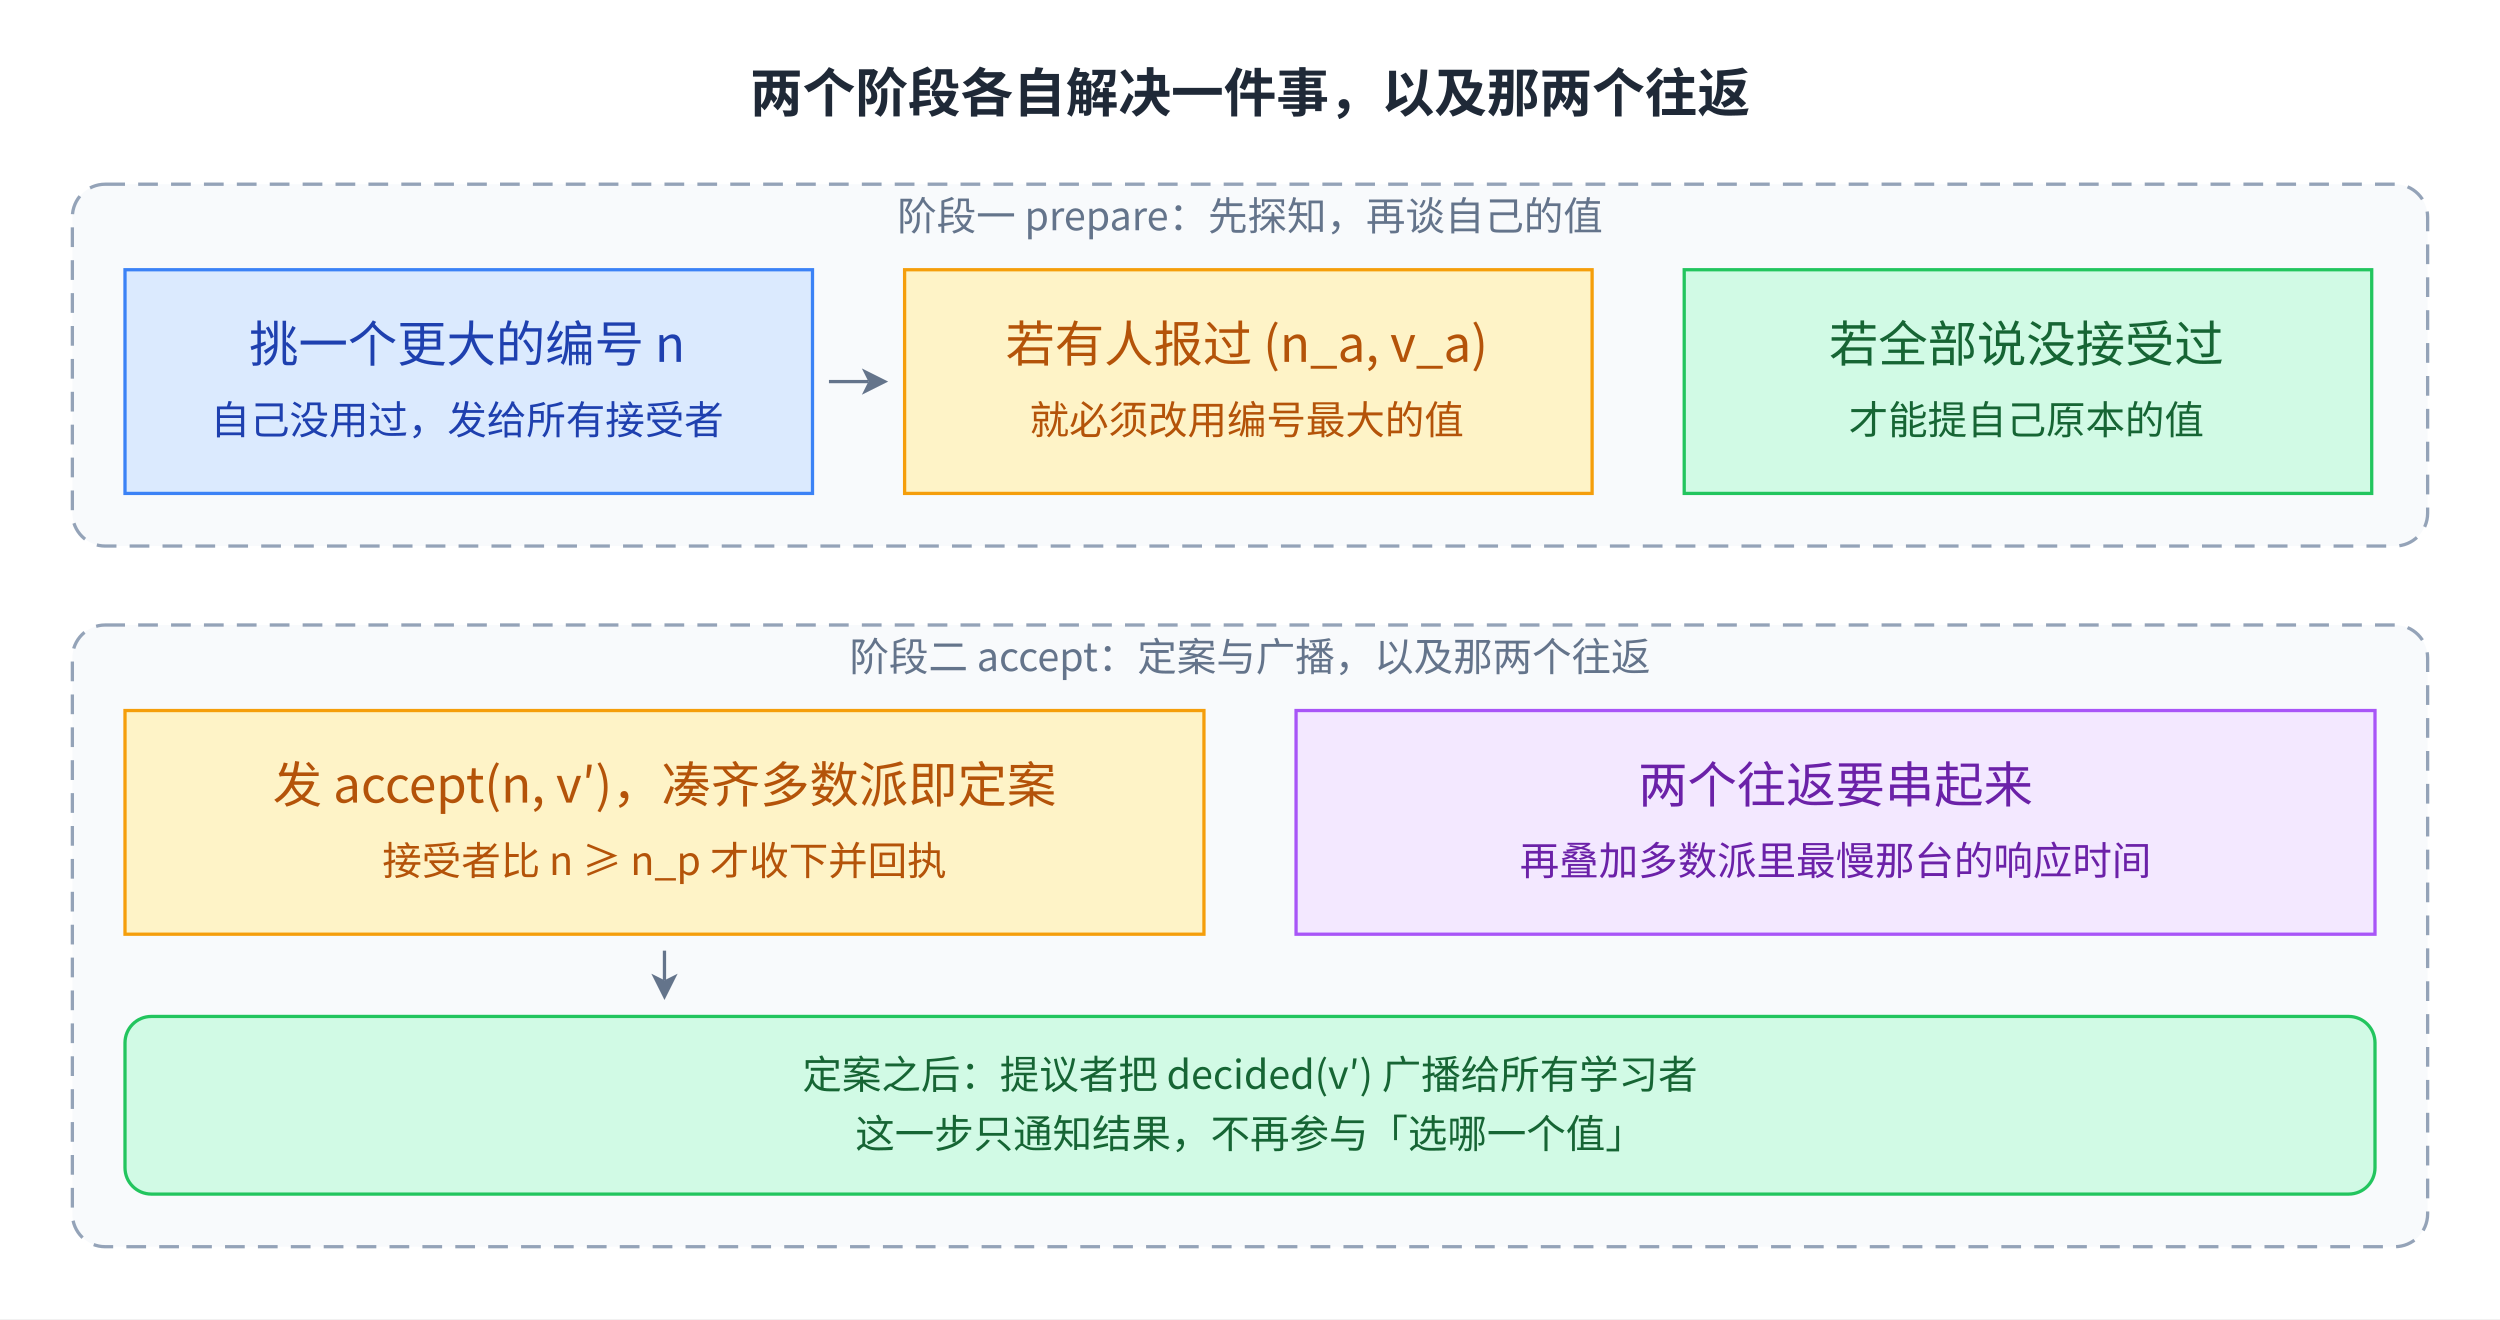
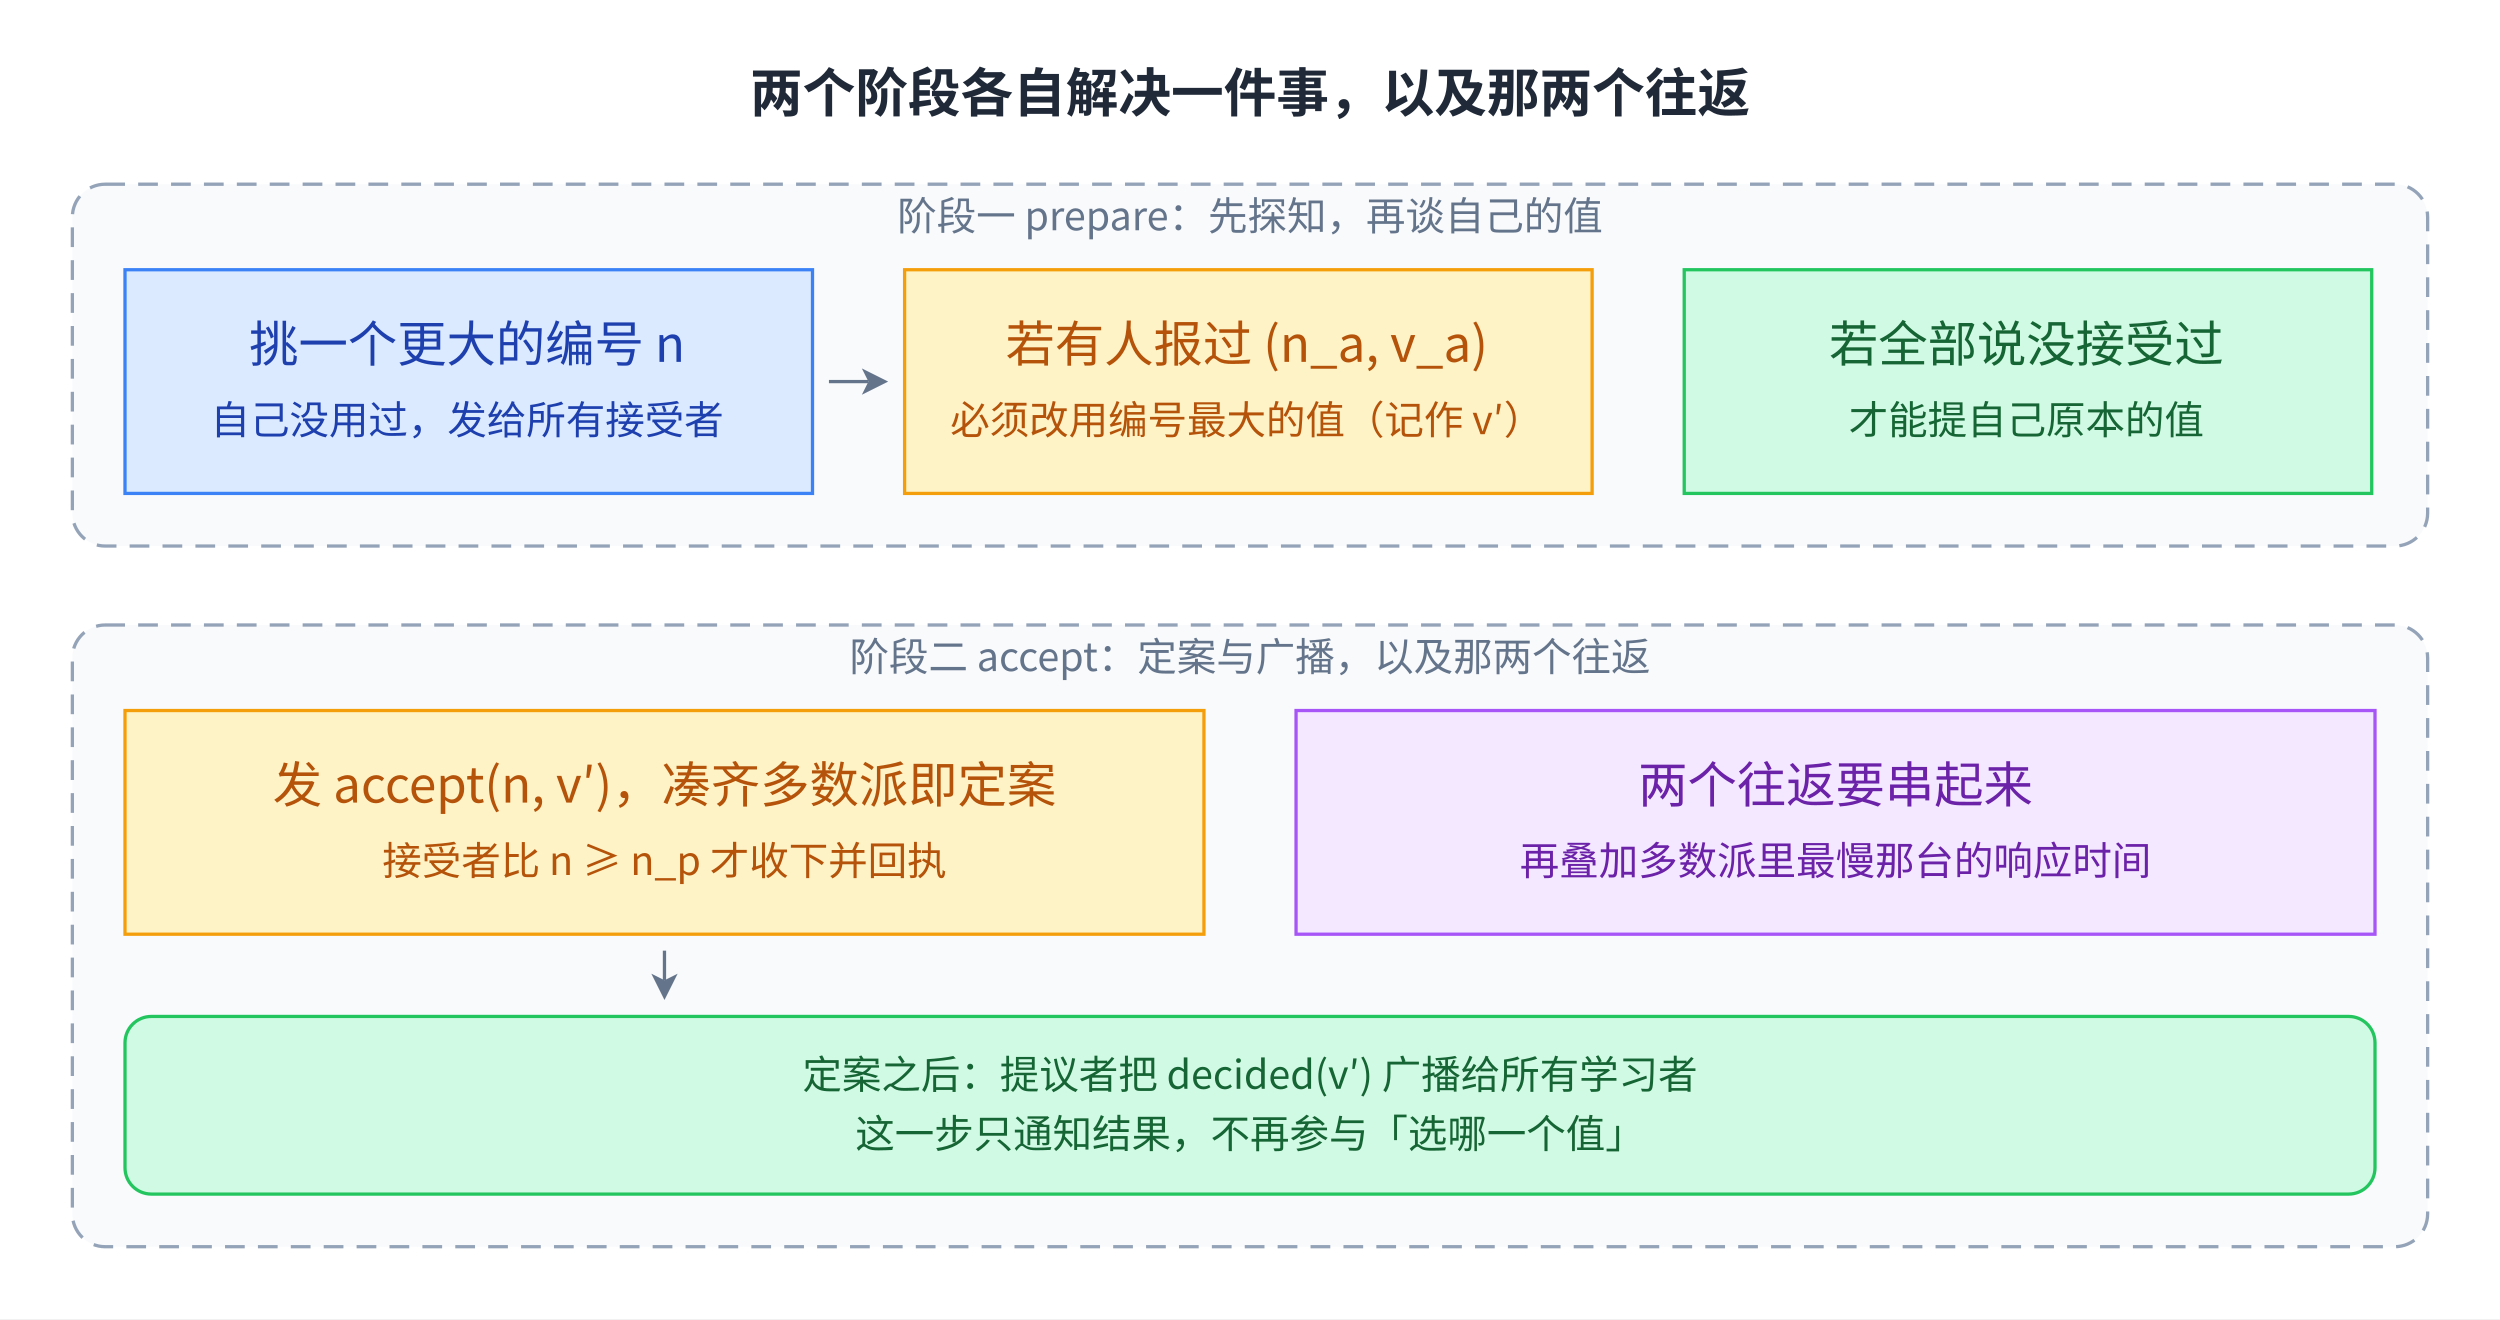
<svg xmlns="http://www.w3.org/2000/svg" viewBox="0 0 760 401" width="760" height="401" role="img" aria-labelledby="fig-paxos-2-title fig-paxos-2-desc">
  <defs>
    <style>
      text { font-family: 'PingFang SC', 'Microsoft YaHei', 'Noto Sans CJK SC', system-ui, sans-serif; }
    </style>
    <marker id="arrow" markerWidth="8" markerHeight="8" refX="2" refY="4" orient="auto" markerUnits="userSpaceOnUse">
      <path d="M0,0 L8,4 L0,8 L2,4 z" fill="#64748b" />
    </marker>
  </defs>
  <rect x="0" y="0" width="760" height="401" fill="#ffffff" />
  <text x="380" y="34" font-size="16" font-weight="600" fill="#1f2937" text-anchor="middle">两个阶段各自解决一件事，以及那两个往返</text>
  <rect x="22" y="56" width="716" height="110" rx="10" fill="#f8fafc" stroke="#94a3b8" stroke-dasharray="6,4" />
  <text x="380" y="70" font-size="12" fill="#64748b" text-anchor="middle">阶段一 prepare：先探知，再谈自己的值</text>
  <rect x="22" y="190" width="716" height="189" rx="10" fill="#f8fafc" stroke="#94a3b8" stroke-dasharray="6,4" />
  <text x="380" y="204" font-size="12" fill="#64748b" text-anchor="middle">阶段二 accept：定案与广播，以及那两个往返</text>
  <path d="M252,116 L264,116" fill="none" stroke="#64748b" marker-end="url(#arrow)" />
  <rect x="38" y="82" width="209" height="68" fill="#dbeafe" stroke="#3b82f6" />
  <text x="142" y="110" font-size="15" fill="#1e40af" text-anchor="middle">挑一个更大的编号 n</text>
  <text x="142" y="132" font-size="12" fill="#1e40af" text-anchor="middle">自己没用过，发给所有接受者</text>
  <rect x="275" y="82" width="209" height="68" fill="#fef3c7" stroke="#f59e0b" />
  <text x="379" y="110" font-size="15" fill="#b45309" text-anchor="middle">若有人报过 (n_a, v_a)</text>
-   <text x="379" y="132" font-size="12" fill="#b45309" text-anchor="middle">就必须改用编号最大的值</text>
+   <text x="379" y="132" font-size="12" fill="#b45309" text-anchor="middle">必须改用编号最大的值（记作 v′）</text>
  <rect x="512" y="82" width="209" height="68" fill="#d1fae5" stroke="#22c55e" />
  <text x="616" y="110" font-size="15" fill="#166534" text-anchor="middle">若全部说没接受过</text>
  <text x="616" y="132" font-size="12" fill="#166534" text-anchor="middle">才能提自己原本的值</text>
  <rect x="38" y="216" width="328" height="68" fill="#fef3c7" stroke="#f59e0b" />
  <text x="202" y="244" font-size="15" fill="#b45309" text-anchor="middle">发 accept(n, v′)，凑齐多数派即定案</text>
  <text x="202" y="266" font-size="12" fill="#b45309" text-anchor="middle">接受者比 n ≥ n_p 才收下并回执</text>
  <rect x="394" y="216" width="328" height="68" fill="#f3e8ff" stroke="#a855f7" />
  <text x="558" y="244" font-size="15" fill="#6b21a8" text-anchor="middle">两个往返要串起来</text>
  <text x="558" y="266" font-size="12" fill="#6b21a8" text-anchor="middle">再叠加多数派里最慢那台的响应时间</text>
  <path d="M202,289 L202,298" fill="none" stroke="#64748b" marker-end="url(#arrow)" />
  <rect x="38" y="309" width="684" height="54" rx="8" fill="#d1fae5" stroke="#22c55e" />
  <text x="380" y="331" font-size="12" fill="#166534" text-anchor="middle">定案之后：提议者把 decided(v′) 广播给所有学习者</text>
  <text x="380" y="349" font-size="12" fill="#166534" text-anchor="middle">这一步只通知结果，不再参与「选哪一个值」</text>
</svg>
